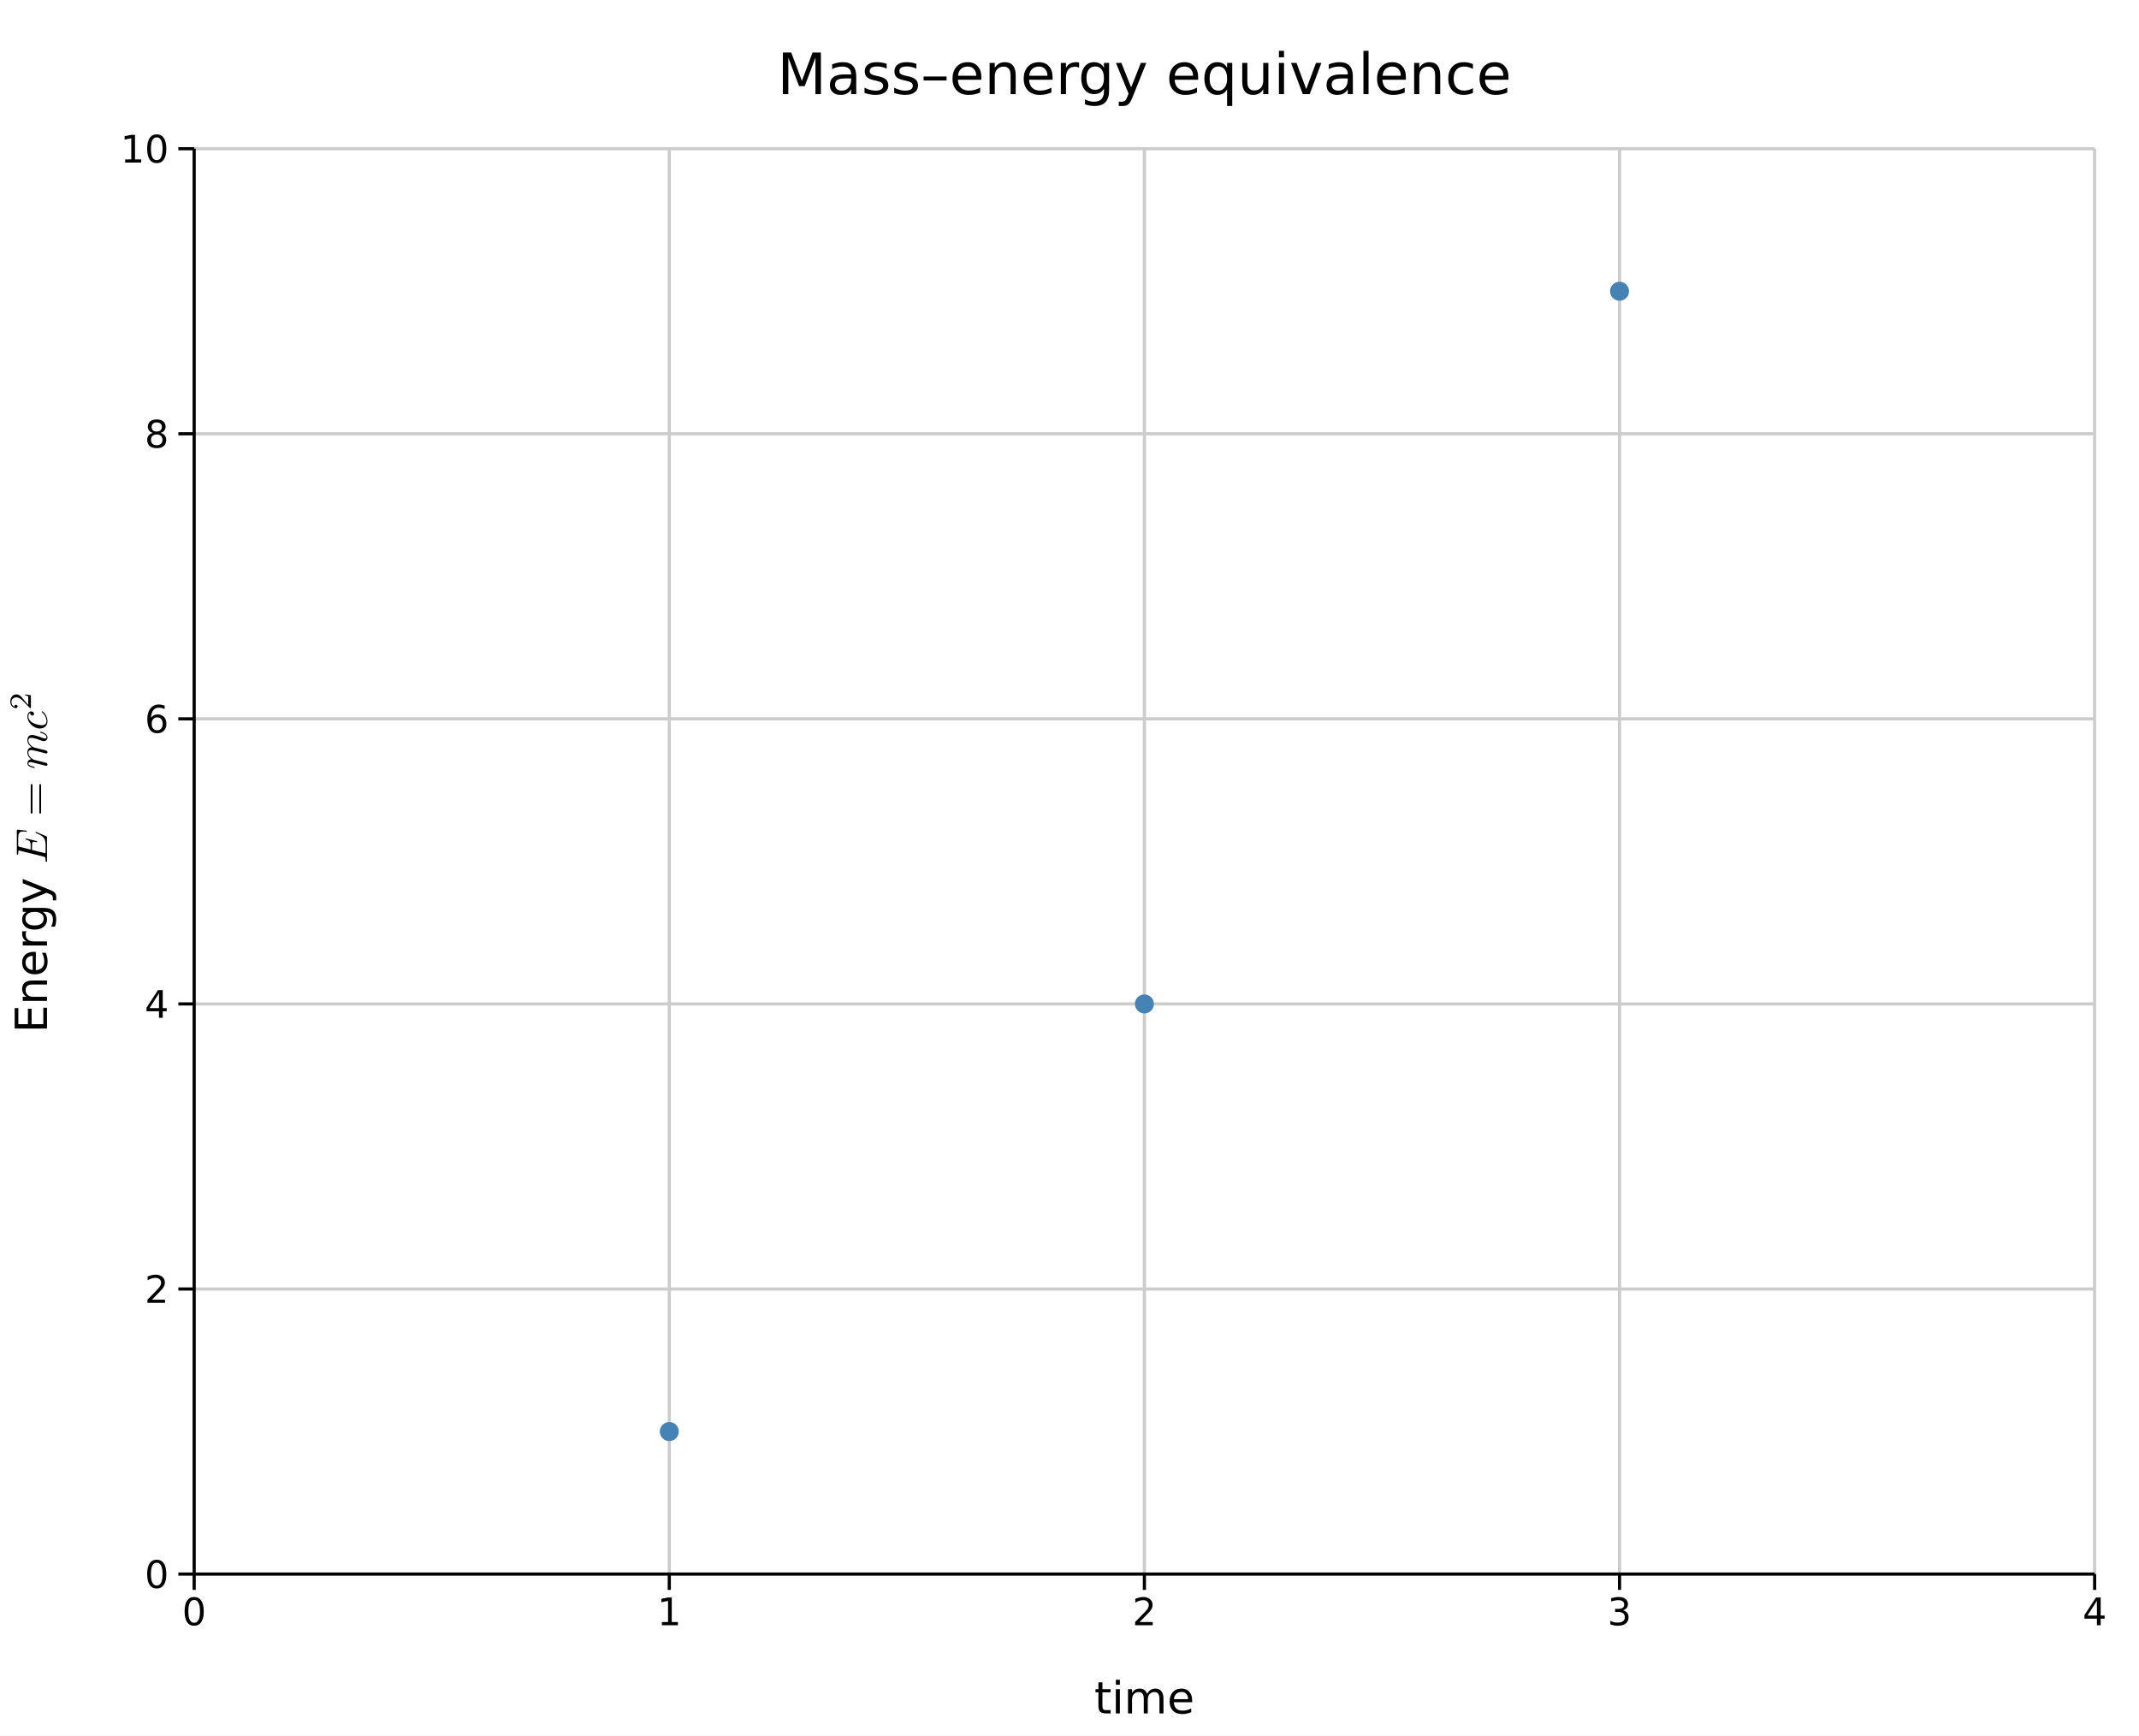
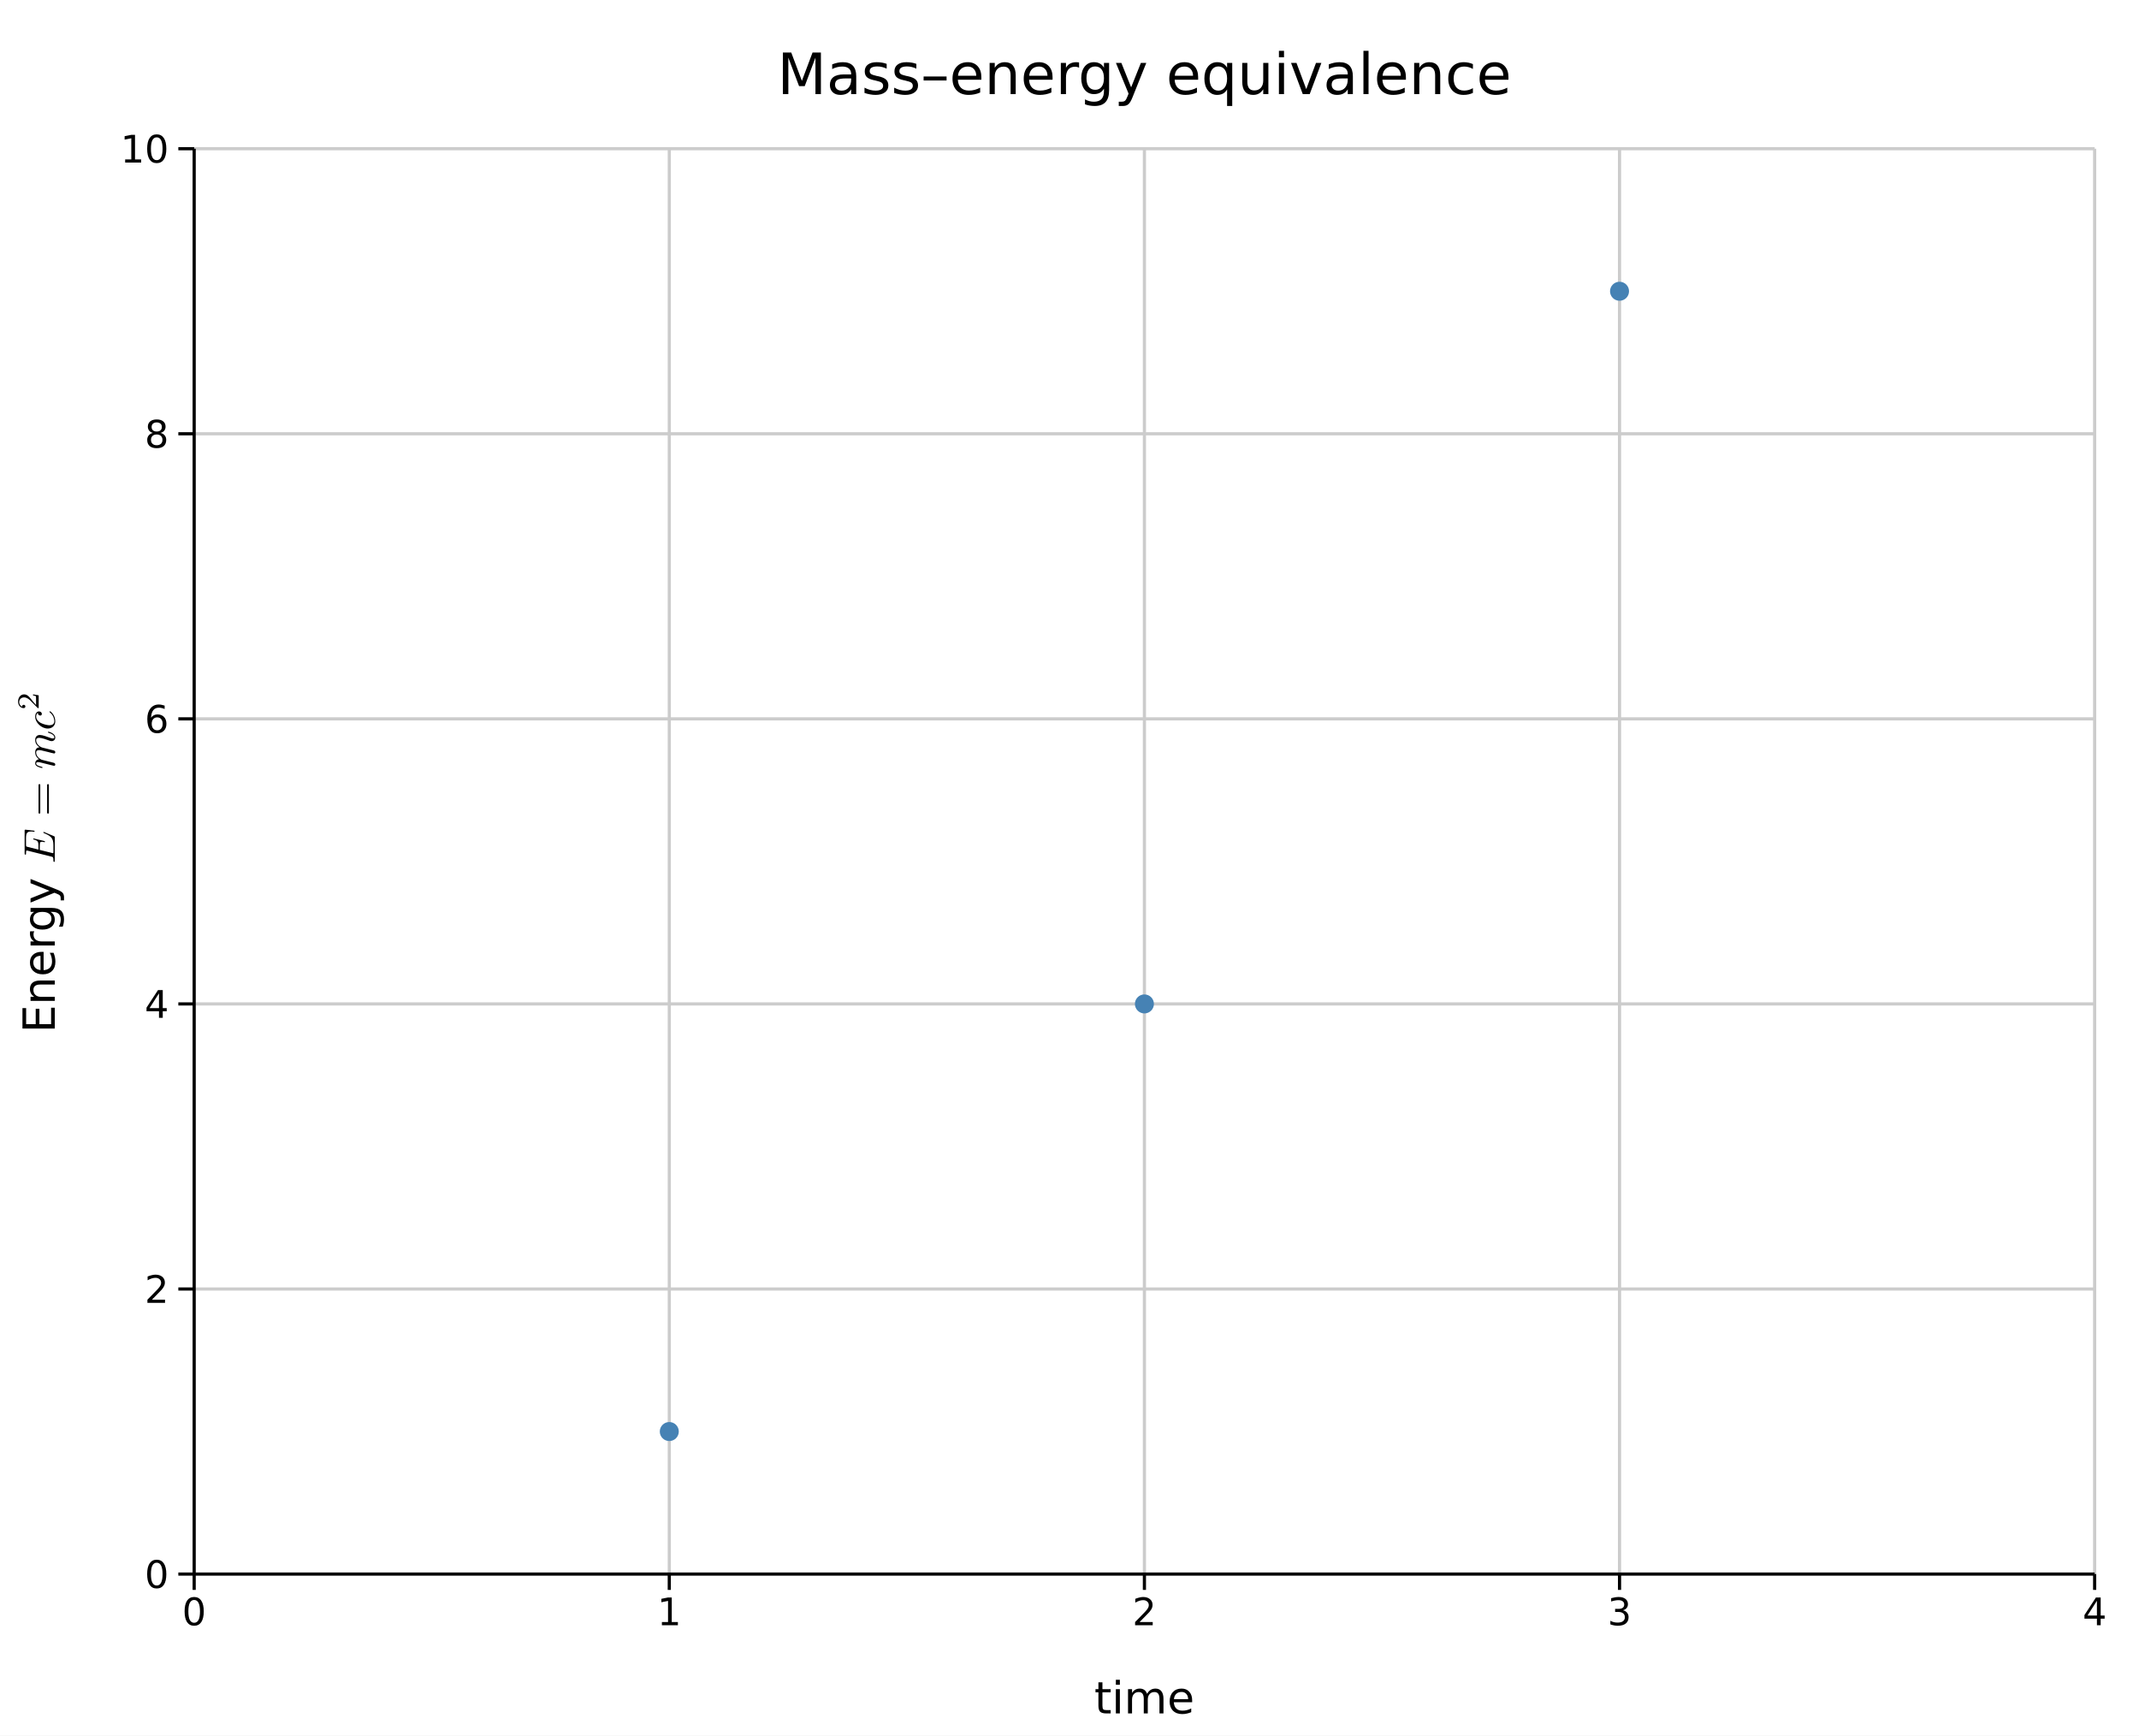
<svg xmlns="http://www.w3.org/2000/svg" width="675.3" height="547.95" font-family="DejaVu Sans, Verdana, Liberation Sans, Arial, sans-serif" fill="black">
  <rect width="100%" height="100%" fill="white" />
  <defs>
    <clipPath id="kuva-clip-6">
      <rect x="61.3" y="46.95" width="600" height="450" />
    </clipPath>
  </defs>
  <line x1="211.3" y1="46.95" x2="211.3" y2="496.95" stroke="#cccccc" stroke-width="1" />
  <line x1="361.3" y1="46.95" x2="361.3" y2="496.95" stroke="#cccccc" stroke-width="1" />
  <line x1="511.3" y1="46.95" x2="511.3" y2="496.95" stroke="#cccccc" stroke-width="1" />
  <line x1="661.3" y1="46.95" x2="661.3" y2="496.95" stroke="#cccccc" stroke-width="1" />
  <line x1="61.3" y1="406.95" x2="661.3" y2="406.95" stroke="#cccccc" stroke-width="1" />
  <line x1="61.3" y1="316.95" x2="661.3" y2="316.95" stroke="#cccccc" stroke-width="1" />
  <line x1="61.3" y1="226.95" x2="661.3" y2="226.95" stroke="#cccccc" stroke-width="1" />
  <line x1="61.3" y1="136.95" x2="661.3" y2="136.95" stroke="#cccccc" stroke-width="1" />
  <line x1="61.3" y1="46.95" x2="661.3" y2="46.95" stroke="#cccccc" stroke-width="1" />
  <line x1="61.3" y1="496.95" x2="661.3" y2="496.95" stroke="#000000" stroke-width="1" />
  <line x1="61.3" y1="46.95" x2="61.3" y2="496.95" stroke="#000000" stroke-width="1" />
  <line x1="61.3" y1="496.95" x2="61.3" y2="501.95" stroke="#000000" stroke-width="1" />
  <text x="61.3" y="513.09" font-size="12" text-anchor="middle">0</text>
  <line x1="211.3" y1="496.95" x2="211.3" y2="501.95" stroke="#000000" stroke-width="1" />
  <text x="211.3" y="513.09" font-size="12" text-anchor="middle">1</text>
  <line x1="361.3" y1="496.95" x2="361.3" y2="501.95" stroke="#000000" stroke-width="1" />
  <text x="361.3" y="513.09" font-size="12" text-anchor="middle">2</text>
  <line x1="511.3" y1="496.95" x2="511.3" y2="501.95" stroke="#000000" stroke-width="1" />
  <text x="511.3" y="513.09" font-size="12" text-anchor="middle">3</text>
  <line x1="661.3" y1="496.95" x2="661.3" y2="501.95" stroke="#000000" stroke-width="1" />
  <text x="661.3" y="513.09" font-size="12" text-anchor="middle">4</text>
  <line x1="56.3" y1="496.95" x2="61.3" y2="496.95" stroke="#000000" stroke-width="1" />
  <text x="53.3" y="501.33" font-size="12" text-anchor="end">0</text>
  <line x1="56.3" y1="406.95" x2="61.3" y2="406.95" stroke="#000000" stroke-width="1" />
  <text x="53.3" y="411.33" font-size="12" text-anchor="end">2</text>
  <line x1="56.3" y1="316.95" x2="61.3" y2="316.95" stroke="#000000" stroke-width="1" />
  <text x="53.3" y="321.33" font-size="12" text-anchor="end">4</text>
  <line x1="56.3" y1="226.95" x2="61.3" y2="226.95" stroke="#000000" stroke-width="1" />
  <text x="53.3" y="231.33" font-size="12" text-anchor="end">6</text>
  <line x1="56.3" y1="136.95" x2="61.3" y2="136.95" stroke="#000000" stroke-width="1" />
  <text x="53.3" y="141.33" font-size="12" text-anchor="end">8</text>
  <line x1="56.3" y1="46.95" x2="61.3" y2="46.95" stroke="#000000" stroke-width="1" />
  <text x="53.3" y="51.33" font-size="12" text-anchor="end">10</text>
  <text x="361.3" y="540.95" font-size="14" text-anchor="middle">time</text>
-   <g transform="translate(1.739844,0)">
-     <g transform="rotate(-90,17.29688,271.9531)">
-       <g transform="translate(-41.04605,252.9164)">
-         <g>
-           <g class="typst-group">
-             <g>
-               <g class="typst-text" transform="matrix(1 0 0 -1 4.2 14.83672)">
-                 <use href="#m0-gAE9B72C337C2E3FD4D4D65DDDE260270" x="0" y="0" fill="#000000" fill-rule="nonzero" />
-                 <use href="#m0-gBE7DD14BAEE3104608913D2B6E533748" x="8.846" y="0" fill="#000000" fill-rule="nonzero" />
-                 <use href="#m0-g4959BC15297C279C08A5528F0E67197E" x="17.719" y="0" fill="#000000" fill-rule="nonzero" />
-                 <use href="#m0-g38A63FAC9E5049B3BCB68704D60E5E43" x="26.332" y="0" fill="#000000" fill-rule="nonzero" />
-                 <use href="#m0-g78C75E5D94ED4F4FBA69800FF28666" x="31.842" y="0" fill="#000000" fill-rule="nonzero" />
-                 <use href="#m0-gA9A63BF53190282B4F0C44C2ECA9956C" x="40.729" y="0" fill="#000000" fill-rule="nonzero" />
-               </g>
-               <g class="typst-text" transform="matrix(1 0 0 -1 57.66387 14.83672)">
-                 <use href="#m0-gF35A27E3E1F94F8C15B8B7AAE54A0008" x="0" y="0" fill="#000000" fill-rule="nonzero" />
-               </g>
-               <g class="typst-text" transform="matrix(1 0 0 -1 72.64076 14.83672)">
-                 <use href="#m0-g5EC03E34BBB00EDC7FA7B842355CA4B8" x="0" y="0" fill="#000000" fill-rule="nonzero" />
-               </g>
-               <g class="typst-text" transform="matrix(1 0 0 -1 87.42164 14.83672)">
-                 <use href="#m0-g7FEB3323E6FD845F76A609CAD955B03F" x="0" y="0" fill="#000000" fill-rule="nonzero" />
-               </g>
-               <g class="typst-text" transform="matrix(1 0 0 -1 99.71364 14.83672)">
-                 <use href="#m0-gC08B61B7A020B8159633EDB97F426980" x="0" y="0" fill="#000000" fill-rule="nonzero" />
-               </g>
-               <g class="typst-text" transform="matrix(1 0 0 -1 106.1256 9.754719)">
-                 <use href="#m0-g6E3563D11ECFD61901553B2D239FD8DC" x="0" y="0" fill="#000000" fill-rule="nonzero" />
-               </g>
+   <g transform="rotate(-90,17.29688,271.9531)">
+     <g transform="translate(-41.04605,257.1164)">
+       <g>
+         <g class="typst-group">
+           <g>
+             <g class="typst-text" transform="matrix(1 0 0 -1 4.2 14.83672)">
+               <use href="#m0-gAE9B72C337C2E3FD4D4D65DDDE260270" x="0" y="0" fill="#000000" fill-rule="nonzero" />
+               <use href="#m0-gBE7DD14BAEE3104608913D2B6E533748" x="8.846" y="0" fill="#000000" fill-rule="nonzero" />
+               <use href="#m0-g4959BC15297C279C08A5528F0E67197E" x="17.719" y="0" fill="#000000" fill-rule="nonzero" />
+               <use href="#m0-g38A63FAC9E5049B3BCB68704D60E5E43" x="26.332" y="0" fill="#000000" fill-rule="nonzero" />
+               <use href="#m0-g78C75E5D94ED4F4FBA69800FF28666" x="31.842" y="0" fill="#000000" fill-rule="nonzero" />
+               <use href="#m0-gA9A63BF53190282B4F0C44C2ECA9956C" x="40.729" y="0" fill="#000000" fill-rule="nonzero" />
+             </g>
+             <g class="typst-text" transform="matrix(1 0 0 -1 57.66387 14.83672)">
+               <use href="#m0-gF35A27E3E1F94F8C15B8B7AAE54A0008" x="0" y="0" fill="#000000" fill-rule="nonzero" />
+             </g>
+             <g class="typst-text" transform="matrix(1 0 0 -1 72.64076 14.83672)">
+               <use href="#m0-g5EC03E34BBB00EDC7FA7B842355CA4B8" x="0" y="0" fill="#000000" fill-rule="nonzero" />
+             </g>
+             <g class="typst-text" transform="matrix(1 0 0 -1 87.42164 14.83672)">
+               <use href="#m0-g7FEB3323E6FD845F76A609CAD955B03F" x="0" y="0" fill="#000000" fill-rule="nonzero" />
+             </g>
+             <g class="typst-text" transform="matrix(1 0 0 -1 99.71364 14.83672)">
+               <use href="#m0-gC08B61B7A020B8159633EDB97F426980" x="0" y="0" fill="#000000" fill-rule="nonzero" />
+             </g>
+             <g class="typst-text" transform="matrix(1 0 0 -1 106.1256 9.754719)">
+               <use href="#m0-g6E3563D11ECFD61901553B2D239FD8DC" x="0" y="0" fill="#000000" fill-rule="nonzero" />
            </g>
          </g>
        </g>
-         <defs id="m0-glyph">
-           <symbol id="m0-gAE9B72C337C2E3FD4D4D65DDDE260270" overflow="visible">
-             <path d="M 0 0m 1.374 10.206 h 6.453 v -1.162 h -5.072 v -3.021 h 4.86 v -1.162 h -4.86 v -3.698 h 5.195 v -1.162 h -6.576 v 10.206 Z " />
-           </symbol>
-           <symbol id="m0-gBE7DD14BAEE3104608913D2B6E533748" overflow="visible">
-             <path d="M 0 0m 7.684 4.621 v -4.621 h -1.258 v 4.58 q 0 1.087 -0.424 1.627 q -0.424 0.54 -1.271 0.54 q -1.019 0 -1.606 -0.649 q -0.588 -0.649 -0.588 -1.771 v -4.327 h -1.265 v 7.656 h 1.265 v -1.189 q 0.451 0.69 1.063 1.032 q 0.612 0.342 1.412 0.342 q 1.319 0 1.996 -0.817 q 0.677 -0.817 0.677 -2.403 Z " />
-           </symbol>
-           <symbol id="m0-g4959BC15297C279C08A5528F0E67197E" overflow="visible">
-             <path d="M 0 0m 7.868 4.143 v -0.615 h -5.783 q 0.082 -1.299 0.783 -1.979 q 0.701 -0.68 1.952 -0.68 q 0.725 0 1.405 0.178 q 0.68 0.178 1.35 0.533 v -1.189 q -0.677 -0.287 -1.388 -0.438 q -0.711 -0.15 -1.442 -0.15 q -1.832 0 -2.902 1.066 q -1.07 1.066 -1.07 2.885 q 0 1.88 1.015 2.984 q 1.015 1.104 2.738 1.104 q 1.545 0 2.444 -0.995 q 0.899 -0.995 0.899 -2.704 Z m -1.258 0.369 q -0.014 1.032 -0.578 1.647 q -0.564 0.615 -1.494 0.615 q -1.053 0 -1.685 -0.595 q -0.632 -0.595 -0.728 -1.675 l 4.484 0.007 Z " />
-           </symbol>
-           <symbol id="m0-g38A63FAC9E5049B3BCB68704D60E5E43" overflow="visible">
-             <path d="M 0 0m 5.756 6.48 q -0.212 0.123 -0.461 0.181 q -0.25 0.058 -0.55 0.058 q -1.066 0 -1.637 -0.694 q -0.571 -0.694 -0.571 -1.993 v -4.033 h -1.265 v 7.656 h 1.265 v -1.189 q 0.396 0.697 1.032 1.036 q 0.636 0.338 1.545 0.338 q 0.13 0 0.287 -0.017 q 0.157 -0.017 0.349 -0.051 l 0.007 -1.292 Z " />
-           </symbol>
-           <symbol id="m0-g78C75E5D94ED4F4FBA69800FF28666" overflow="visible">
-             <path d="M 0 0m 6.357 3.917 q 0 1.367 -0.564 2.119 q -0.564 0.752 -1.583 0.752 q -1.012 0 -1.576 -0.752 q -0.564 -0.752 -0.564 -2.119 q 0 -1.36 0.564 -2.112 q 0.564 -0.752 1.576 -0.752 q 1.019 0 1.583 0.752 q 0.564 0.752 0.564 2.112 Z m 1.258 -2.967 q 0 -1.955 -0.868 -2.909 q -0.868 -0.954 -2.659 -0.954 q -0.663 0 -1.251 0.099 q -0.588 0.099 -1.142 0.304 v 1.224 q 0.554 -0.301 1.094 -0.444 q 0.54 -0.144 1.101 -0.144 q 1.237 0 1.853 0.646 q 0.615 0.646 0.615 1.952 v 0.622 q -0.39 -0.677 -0.998 -1.012 q -0.608 -0.335 -1.456 -0.335 q -1.408 0 -2.27 1.073 q -0.861 1.073 -0.861 2.844 q 0 1.777 0.861 2.851 q 0.861 1.073 2.27 1.073 q 0.848 0 1.456 -0.335 q 0.608 -0.335 0.998 -1.012 v 1.162 h 1.258 v -6.706 Z " />
-           </symbol>
-           <symbol id="m0-gA9A63BF53190282B4F0C44C2ECA9956C" overflow="visible">
-             <path d="M 0 0m 4.505 -0.711 q -0.533 -1.367 -1.039 -1.784 q -0.506 -0.417 -1.354 -0.417 h -1.005 v 1.053 h 0.738 q 0.52 0 0.807 0.246 q 0.287 0.246 0.636 1.162 l 0.226 0.574 l -3.097 7.533 h 1.333 l 2.393 -5.988 l 2.393 5.988 h 1.333 l -3.363 -8.367 Z " />
-           </symbol>
-           <symbol id="m0-gF35A27E3E1F94F8C15B8B7AAE54A0008" overflow="visible">
-             <path d="M 0 0m 10.682 9.142 c 0.042 0.378 -0.028 0.378 -0.378 0.378 h -7.07 c -0.28 0 -0.42 0 -0.42 -0.28 c 0 -0.154 0.126 -0.154 0.392 -0.154 c 0.518 0 0.91 0 0.91 -0.252 c 0 -0.056 0 -0.084 -0.07 -0.336 l -1.848 -7.406 c -0.14 -0.546 -0.168 -0.658 -1.274 -0.658 c -0.238 0 -0.392 0 -0.392 -0.266 c 0 -0.168 0.126 -0.168 0.392 -0.168 h 7.266 c 0.322 0 0.336 0.014 0.434 0.238 l 1.288 3.024 c 0.028 0.07 0.07 0.196 0.07 0.196 c 0 0 0 0.154 -0.168 0.154 c -0.126 0 -0.154 -0.084 -0.182 -0.168 c -0.91 -2.072 -1.428 -3.01 -3.822 -3.01 h -2.044 c -0.196 0 -0.224 0 -0.308 0.014 c -0.14 0.014 -0.182 0.028 -0.182 0.14 c 0 0.042 0 0.07 0.07 0.322 l 0.952 3.822 h 1.386 c 1.19 0 1.19 -0.294 1.19 -0.644 c 0 -0.098 0 -0.266 -0.098 -0.686 c -0.028 -0.07 -0.042 -0.112 -0.042 -0.154 c 0 -0.07 0.056 -0.154 0.182 -0.154 c 0.112 0 0.154 0.07 0.21 0.28 l 0.798 3.276 c 0 0.084 -0.07 0.154 -0.168 0.154 c -0.126 0 -0.154 -0.084 -0.196 -0.252 c -0.294 -1.064 -0.546 -1.386 -1.834 -1.386 h -1.316 l 0.84 3.374 c 0.126 0.49 0.14 0.546 0.756 0.546 h 1.974 c 1.708 0 2.128 -0.406 2.128 -1.554 c 0 -0.336 0 -0.364 -0.056 -0.742 c 0 -0.084 -0.014 -0.182 -0.014 -0.252 c 0 -0.07 0.042 -0.168 0.168 -0.168 c 0.154 0 0.168 0.084 0.196 0.35 Z " />
-           </symbol>
-           <symbol id="m0-g5EC03E34BBB00EDC7FA7B842355CA4B8" overflow="visible">
-             <path d="M 0 0m 10.108 4.858 c 0 0.154 -0.126 0.28 -0.28 0.28 h -8.764 c -0.154 0 -0.28 -0.126 -0.28 -0.28 c 0 -0.154 0.126 -0.28 0.28 -0.28 h 8.764 c 0.154 0 0.28 0.126 0.28 0.28 Z m 0 -2.716 c 0 0.154 -0.126 0.28 -0.28 0.28 h -8.764 c -0.154 0 -0.28 -0.126 -0.28 -0.28 c 0 -0.154 0.126 -0.28 0.28 -0.28 h 8.764 c 0.154 0 0.28 0.126 0.28 0.28 Z " />
-           </symbol>
-           <symbol id="m0-g7FEB3323E6FD845F76A609CAD955B03F" overflow="visible">
-             <path d="M 0 0m 11.872 2.002 c 0 0.14 -0.126 0.14 -0.168 0.14 c -0.14 0 -0.14 -0.042 -0.21 -0.252 c -0.21 -0.742 -0.658 -1.736 -1.428 -1.736 c -0.238 0 -0.336 0.14 -0.336 0.462 c 0 0.35 0.126 0.686 0.252 0.994 c 0.266 0.728 0.854 2.282 0.854 3.08 c 0 0.91 -0.56 1.498 -1.61 1.498 c -1.05 0 -1.764 -0.616 -2.282 -1.358 c -0.014 0.182 -0.056 0.658 -0.448 0.994 c -0.35 0.294 -0.798 0.364 -1.148 0.364 c -1.26 0 -1.946 -0.896 -2.184 -1.218 c -0.07 0.798 -0.658 1.218 -1.288 1.218 c -0.644 0 -0.91 -0.546 -1.036 -0.798 c -0.252 -0.49 -0.434 -1.316 -0.434 -1.358 c 0 -0.14 0.168 -0.14 0.168 -0.14 c 0.14 0 0.154 0.014 0.238 0.322 c 0.238 0.994 0.518 1.666 1.022 1.666 c 0.224 0 0.434 -0.112 0.434 -0.644 c 0 -0.294 -0.042 -0.448 -0.224 -1.176 l -0.812 -3.234 c -0.042 -0.21 -0.126 -0.532 -0.126 -0.602 c 0 -0.252 0.196 -0.378 0.406 -0.378 c 0.168 0 0.42 0.112 0.518 0.392 c 0.014 0.028 0.182 0.686 0.266 1.036 l 0.308 1.26 c 0.084 0.308 0.168 0.616 0.238 0.938 l 0.182 0.7 c 0.21 0.434 0.952 1.708 2.282 1.708 c 0.63 0 0.756 -0.518 0.756 -0.98 c 0 -0.35 -0.098 -0.742 -0.21 -1.162 l -0.392 -1.624 c -0.14 -0.518 -0.154 -0.602 -0.28 -1.064 c -0.056 -0.28 -0.182 -0.756 -0.182 -0.826 c 0 -0.252 0.196 -0.378 0.406 -0.378 c 0.434 0 0.518 0.35 0.63 0.798 l 0.84 3.374 c 0.042 0.182 0.784 1.862 2.31 1.862 c 0.602 0 0.756 -0.476 0.756 -0.98 c 0 -0.798 -0.588 -2.394 -0.868 -3.136 c -0.126 -0.336 -0.182 -0.49 -0.182 -0.77 c 0 -0.658 0.49 -1.148 1.148 -1.148 c 1.316 0 1.834 2.044 1.834 2.156 Z " />
-           </symbol>
-           <symbol id="m0-gC08B61B7A020B8159633EDB97F426980" overflow="visible">
-             <path d="M 0 0m 6.02 1.498 c 0 0.084 -0.084 0.182 -0.168 0.182 c -0.07 0 -0.098 -0.028 -0.182 -0.14 c -1.106 -1.386 -2.632 -1.386 -2.8 -1.386 c -0.882 0 -1.26 0.686 -1.26 1.526 c 0 0.574 0.28 1.932 0.756 2.8 c 0.434 0.798 1.204 1.4 1.974 1.4 c 0.476 0 1.008 -0.182 1.204 -0.56 c -0.224 0 -0.42 0 -0.616 -0.196 c -0.224 -0.21 -0.252 -0.448 -0.252 -0.546 c 0 -0.336 0.252 -0.49 0.518 -0.49 c 0.406 0 0.784 0.336 0.784 0.896 c 0 0.686 -0.658 1.204 -1.652 1.204 c -1.89 0 -3.752 -2.002 -3.752 -3.976 c 0 -1.26 0.812 -2.366 2.268 -2.366 c 2.002 0 3.178 1.484 3.178 1.652 Z " />
-           </symbol>
-           <symbol id="m0-g6E3563D11ECFD61901553B2D239FD8DC" overflow="visible">
-             <path d="M 0 0m 4.949 1.784 h -0.333 c -0.029 -0.216 -0.127 -0.794 -0.255 -0.892 c -0.078 -0.059 -0.833 -0.059 -0.97 -0.059 h -1.803 c 1.029 0.911 1.372 1.186 1.96 1.646 c 0.725 0.578 1.401 1.186 1.401 2.117 c 0 1.186 -1.039 1.911 -2.293 1.911 c -1.215 0 -2.038 -0.853 -2.038 -1.754 c 0 -0.5 0.421 -0.549 0.519 -0.549 c 0.235 0 0.519 0.167 0.519 0.519 c 0 0.176 -0.069 0.519 -0.578 0.519 c 0.304 0.696 0.97 0.911 1.431 0.911 c 0.98 0 1.49 -0.764 1.49 -1.558 c 0 -0.853 -0.608 -1.529 -0.921 -1.882 l -2.362 -2.332 c -0.098 -0.088 -0.098 -0.108 -0.098 -0.382 h 4.038 Z " />
-           </symbol>
-         </defs>
      </g>
+       <defs id="m0-glyph">
+         <symbol id="m0-gAE9B72C337C2E3FD4D4D65DDDE260270" overflow="visible">
+           <path d="M 0 0m 1.374 10.206 h 6.453 v -1.162 h -5.072 v -3.021 h 4.86 v -1.162 h -4.86 v -3.698 h 5.195 v -1.162 h -6.576 v 10.206 Z " />
+         </symbol>
+         <symbol id="m0-gBE7DD14BAEE3104608913D2B6E533748" overflow="visible">
+           <path d="M 0 0m 7.684 4.621 v -4.621 h -1.258 v 4.58 q 0 1.087 -0.424 1.627 q -0.424 0.54 -1.271 0.54 q -1.019 0 -1.606 -0.649 q -0.588 -0.649 -0.588 -1.771 v -4.327 h -1.265 v 7.656 h 1.265 v -1.189 q 0.451 0.69 1.063 1.032 q 0.612 0.342 1.412 0.342 q 1.319 0 1.996 -0.817 q 0.677 -0.817 0.677 -2.403 Z " />
+         </symbol>
+         <symbol id="m0-g4959BC15297C279C08A5528F0E67197E" overflow="visible">
+           <path d="M 0 0m 7.868 4.143 v -0.615 h -5.783 q 0.082 -1.299 0.783 -1.979 q 0.701 -0.68 1.952 -0.68 q 0.725 0 1.405 0.178 q 0.68 0.178 1.35 0.533 v -1.189 q -0.677 -0.287 -1.388 -0.438 q -0.711 -0.15 -1.442 -0.15 q -1.832 0 -2.902 1.066 q -1.07 1.066 -1.07 2.885 q 0 1.88 1.015 2.984 q 1.015 1.104 2.738 1.104 q 1.545 0 2.444 -0.995 q 0.899 -0.995 0.899 -2.704 Z m -1.258 0.369 q -0.014 1.032 -0.578 1.647 q -0.564 0.615 -1.494 0.615 q -1.053 0 -1.685 -0.595 q -0.632 -0.595 -0.728 -1.675 l 4.484 0.007 Z " />
+         </symbol>
+         <symbol id="m0-g38A63FAC9E5049B3BCB68704D60E5E43" overflow="visible">
+           <path d="M 0 0m 5.756 6.48 q -0.212 0.123 -0.461 0.181 q -0.25 0.058 -0.55 0.058 q -1.066 0 -1.637 -0.694 q -0.571 -0.694 -0.571 -1.993 v -4.033 h -1.265 v 7.656 h 1.265 v -1.189 q 0.396 0.697 1.032 1.036 q 0.636 0.338 1.545 0.338 q 0.13 0 0.287 -0.017 q 0.157 -0.017 0.349 -0.051 l 0.007 -1.292 Z " />
+         </symbol>
+         <symbol id="m0-g78C75E5D94ED4F4FBA69800FF28666" overflow="visible">
+           <path d="M 0 0m 6.357 3.917 q 0 1.367 -0.564 2.119 q -0.564 0.752 -1.583 0.752 q -1.012 0 -1.576 -0.752 q -0.564 -0.752 -0.564 -2.119 q 0 -1.36 0.564 -2.112 q 0.564 -0.752 1.576 -0.752 q 1.019 0 1.583 0.752 q 0.564 0.752 0.564 2.112 Z m 1.258 -2.967 q 0 -1.955 -0.868 -2.909 q -0.868 -0.954 -2.659 -0.954 q -0.663 0 -1.251 0.099 q -0.588 0.099 -1.142 0.304 v 1.224 q 0.554 -0.301 1.094 -0.444 q 0.54 -0.144 1.101 -0.144 q 1.237 0 1.853 0.646 q 0.615 0.646 0.615 1.952 v 0.622 q -0.39 -0.677 -0.998 -1.012 q -0.608 -0.335 -1.456 -0.335 q -1.408 0 -2.27 1.073 q -0.861 1.073 -0.861 2.844 q 0 1.777 0.861 2.851 q 0.861 1.073 2.27 1.073 q 0.848 0 1.456 -0.335 q 0.608 -0.335 0.998 -1.012 v 1.162 h 1.258 v -6.706 Z " />
+         </symbol>
+         <symbol id="m0-gA9A63BF53190282B4F0C44C2ECA9956C" overflow="visible">
+           <path d="M 0 0m 4.505 -0.711 q -0.533 -1.367 -1.039 -1.784 q -0.506 -0.417 -1.354 -0.417 h -1.005 v 1.053 h 0.738 q 0.52 0 0.807 0.246 q 0.287 0.246 0.636 1.162 l 0.226 0.574 l -3.097 7.533 h 1.333 l 2.393 -5.988 l 2.393 5.988 h 1.333 l -3.363 -8.367 Z " />
+         </symbol>
+         <symbol id="m0-gF35A27E3E1F94F8C15B8B7AAE54A0008" overflow="visible">
+           <path d="M 0 0m 10.682 9.142 c 0.042 0.378 -0.028 0.378 -0.378 0.378 h -7.07 c -0.28 0 -0.42 0 -0.42 -0.28 c 0 -0.154 0.126 -0.154 0.392 -0.154 c 0.518 0 0.91 0 0.91 -0.252 c 0 -0.056 0 -0.084 -0.07 -0.336 l -1.848 -7.406 c -0.14 -0.546 -0.168 -0.658 -1.274 -0.658 c -0.238 0 -0.392 0 -0.392 -0.266 c 0 -0.168 0.126 -0.168 0.392 -0.168 h 7.266 c 0.322 0 0.336 0.014 0.434 0.238 l 1.288 3.024 c 0.028 0.07 0.07 0.196 0.07 0.196 c 0 0 0 0.154 -0.168 0.154 c -0.126 0 -0.154 -0.084 -0.182 -0.168 c -0.91 -2.072 -1.428 -3.01 -3.822 -3.01 h -2.044 c -0.196 0 -0.224 0 -0.308 0.014 c -0.14 0.014 -0.182 0.028 -0.182 0.14 c 0 0.042 0 0.07 0.07 0.322 l 0.952 3.822 h 1.386 c 1.19 0 1.19 -0.294 1.19 -0.644 c 0 -0.098 0 -0.266 -0.098 -0.686 c -0.028 -0.07 -0.042 -0.112 -0.042 -0.154 c 0 -0.07 0.056 -0.154 0.182 -0.154 c 0.112 0 0.154 0.07 0.21 0.28 l 0.798 3.276 c 0 0.084 -0.07 0.154 -0.168 0.154 c -0.126 0 -0.154 -0.084 -0.196 -0.252 c -0.294 -1.064 -0.546 -1.386 -1.834 -1.386 h -1.316 l 0.84 3.374 c 0.126 0.49 0.14 0.546 0.756 0.546 h 1.974 c 1.708 0 2.128 -0.406 2.128 -1.554 c 0 -0.336 0 -0.364 -0.056 -0.742 c 0 -0.084 -0.014 -0.182 -0.014 -0.252 c 0 -0.07 0.042 -0.168 0.168 -0.168 c 0.154 0 0.168 0.084 0.196 0.35 Z " />
+         </symbol>
+         <symbol id="m0-g5EC03E34BBB00EDC7FA7B842355CA4B8" overflow="visible">
+           <path d="M 0 0m 10.108 4.858 c 0 0.154 -0.126 0.28 -0.28 0.28 h -8.764 c -0.154 0 -0.28 -0.126 -0.28 -0.28 c 0 -0.154 0.126 -0.28 0.28 -0.28 h 8.764 c 0.154 0 0.28 0.126 0.28 0.28 Z m 0 -2.716 c 0 0.154 -0.126 0.28 -0.28 0.28 h -8.764 c -0.154 0 -0.28 -0.126 -0.28 -0.28 c 0 -0.154 0.126 -0.28 0.28 -0.28 h 8.764 c 0.154 0 0.28 0.126 0.28 0.28 Z " />
+         </symbol>
+         <symbol id="m0-g7FEB3323E6FD845F76A609CAD955B03F" overflow="visible">
+           <path d="M 0 0m 11.872 2.002 c 0 0.14 -0.126 0.14 -0.168 0.14 c -0.14 0 -0.14 -0.042 -0.21 -0.252 c -0.21 -0.742 -0.658 -1.736 -1.428 -1.736 c -0.238 0 -0.336 0.14 -0.336 0.462 c 0 0.35 0.126 0.686 0.252 0.994 c 0.266 0.728 0.854 2.282 0.854 3.08 c 0 0.91 -0.56 1.498 -1.61 1.498 c -1.05 0 -1.764 -0.616 -2.282 -1.358 c -0.014 0.182 -0.056 0.658 -0.448 0.994 c -0.35 0.294 -0.798 0.364 -1.148 0.364 c -1.26 0 -1.946 -0.896 -2.184 -1.218 c -0.07 0.798 -0.658 1.218 -1.288 1.218 c -0.644 0 -0.91 -0.546 -1.036 -0.798 c -0.252 -0.49 -0.434 -1.316 -0.434 -1.358 c 0 -0.14 0.168 -0.14 0.168 -0.14 c 0.14 0 0.154 0.014 0.238 0.322 c 0.238 0.994 0.518 1.666 1.022 1.666 c 0.224 0 0.434 -0.112 0.434 -0.644 c 0 -0.294 -0.042 -0.448 -0.224 -1.176 l -0.812 -3.234 c -0.042 -0.21 -0.126 -0.532 -0.126 -0.602 c 0 -0.252 0.196 -0.378 0.406 -0.378 c 0.168 0 0.42 0.112 0.518 0.392 c 0.014 0.028 0.182 0.686 0.266 1.036 l 0.308 1.26 c 0.084 0.308 0.168 0.616 0.238 0.938 l 0.182 0.7 c 0.21 0.434 0.952 1.708 2.282 1.708 c 0.63 0 0.756 -0.518 0.756 -0.98 c 0 -0.35 -0.098 -0.742 -0.21 -1.162 l -0.392 -1.624 c -0.14 -0.518 -0.154 -0.602 -0.28 -1.064 c -0.056 -0.28 -0.182 -0.756 -0.182 -0.826 c 0 -0.252 0.196 -0.378 0.406 -0.378 c 0.434 0 0.518 0.35 0.63 0.798 l 0.84 3.374 c 0.042 0.182 0.784 1.862 2.31 1.862 c 0.602 0 0.756 -0.476 0.756 -0.98 c 0 -0.798 -0.588 -2.394 -0.868 -3.136 c -0.126 -0.336 -0.182 -0.49 -0.182 -0.77 c 0 -0.658 0.49 -1.148 1.148 -1.148 c 1.316 0 1.834 2.044 1.834 2.156 Z " />
+         </symbol>
+         <symbol id="m0-gC08B61B7A020B8159633EDB97F426980" overflow="visible">
+           <path d="M 0 0m 6.02 1.498 c 0 0.084 -0.084 0.182 -0.168 0.182 c -0.07 0 -0.098 -0.028 -0.182 -0.14 c -1.106 -1.386 -2.632 -1.386 -2.8 -1.386 c -0.882 0 -1.26 0.686 -1.26 1.526 c 0 0.574 0.28 1.932 0.756 2.8 c 0.434 0.798 1.204 1.4 1.974 1.4 c 0.476 0 1.008 -0.182 1.204 -0.56 c -0.224 0 -0.42 0 -0.616 -0.196 c -0.224 -0.21 -0.252 -0.448 -0.252 -0.546 c 0 -0.336 0.252 -0.49 0.518 -0.49 c 0.406 0 0.784 0.336 0.784 0.896 c 0 0.686 -0.658 1.204 -1.652 1.204 c -1.89 0 -3.752 -2.002 -3.752 -3.976 c 0 -1.26 0.812 -2.366 2.268 -2.366 c 2.002 0 3.178 1.484 3.178 1.652 Z " />
+         </symbol>
+         <symbol id="m0-g6E3563D11ECFD61901553B2D239FD8DC" overflow="visible">
+           <path d="M 0 0m 4.949 1.784 h -0.333 c -0.029 -0.216 -0.127 -0.794 -0.255 -0.892 c -0.078 -0.059 -0.833 -0.059 -0.97 -0.059 h -1.803 c 1.029 0.911 1.372 1.186 1.96 1.646 c 0.725 0.578 1.401 1.186 1.401 2.117 c 0 1.186 -1.039 1.911 -2.293 1.911 c -1.215 0 -2.038 -0.853 -2.038 -1.754 c 0 -0.5 0.421 -0.549 0.519 -0.549 c 0.235 0 0.519 0.167 0.519 0.519 c 0 0.176 -0.069 0.519 -0.578 0.519 c 0.304 0.696 0.97 0.911 1.431 0.911 c 0.98 0 1.49 -0.764 1.49 -1.558 c 0 -0.853 -0.608 -1.529 -0.921 -1.882 l -2.362 -2.332 c -0.098 -0.088 -0.098 -0.108 -0.098 -0.382 h 4.038 Z " />
+         </symbol>
+       </defs>
    </g>
  </g>
  <text x="361.3" y="29.71" font-size="18" text-anchor="middle">Mass–energy equivalence</text>
  <g clip-path="url(#kuva-clip-6)">
    <circle cx="211.3" cy="451.95" r="3" fill="#4682b4" />
    <circle cx="361.3" cy="316.95" r="3" fill="#4682b4" />
    <circle cx="511.3" cy="91.95" r="3" fill="#4682b4" />
  </g>
</svg>
